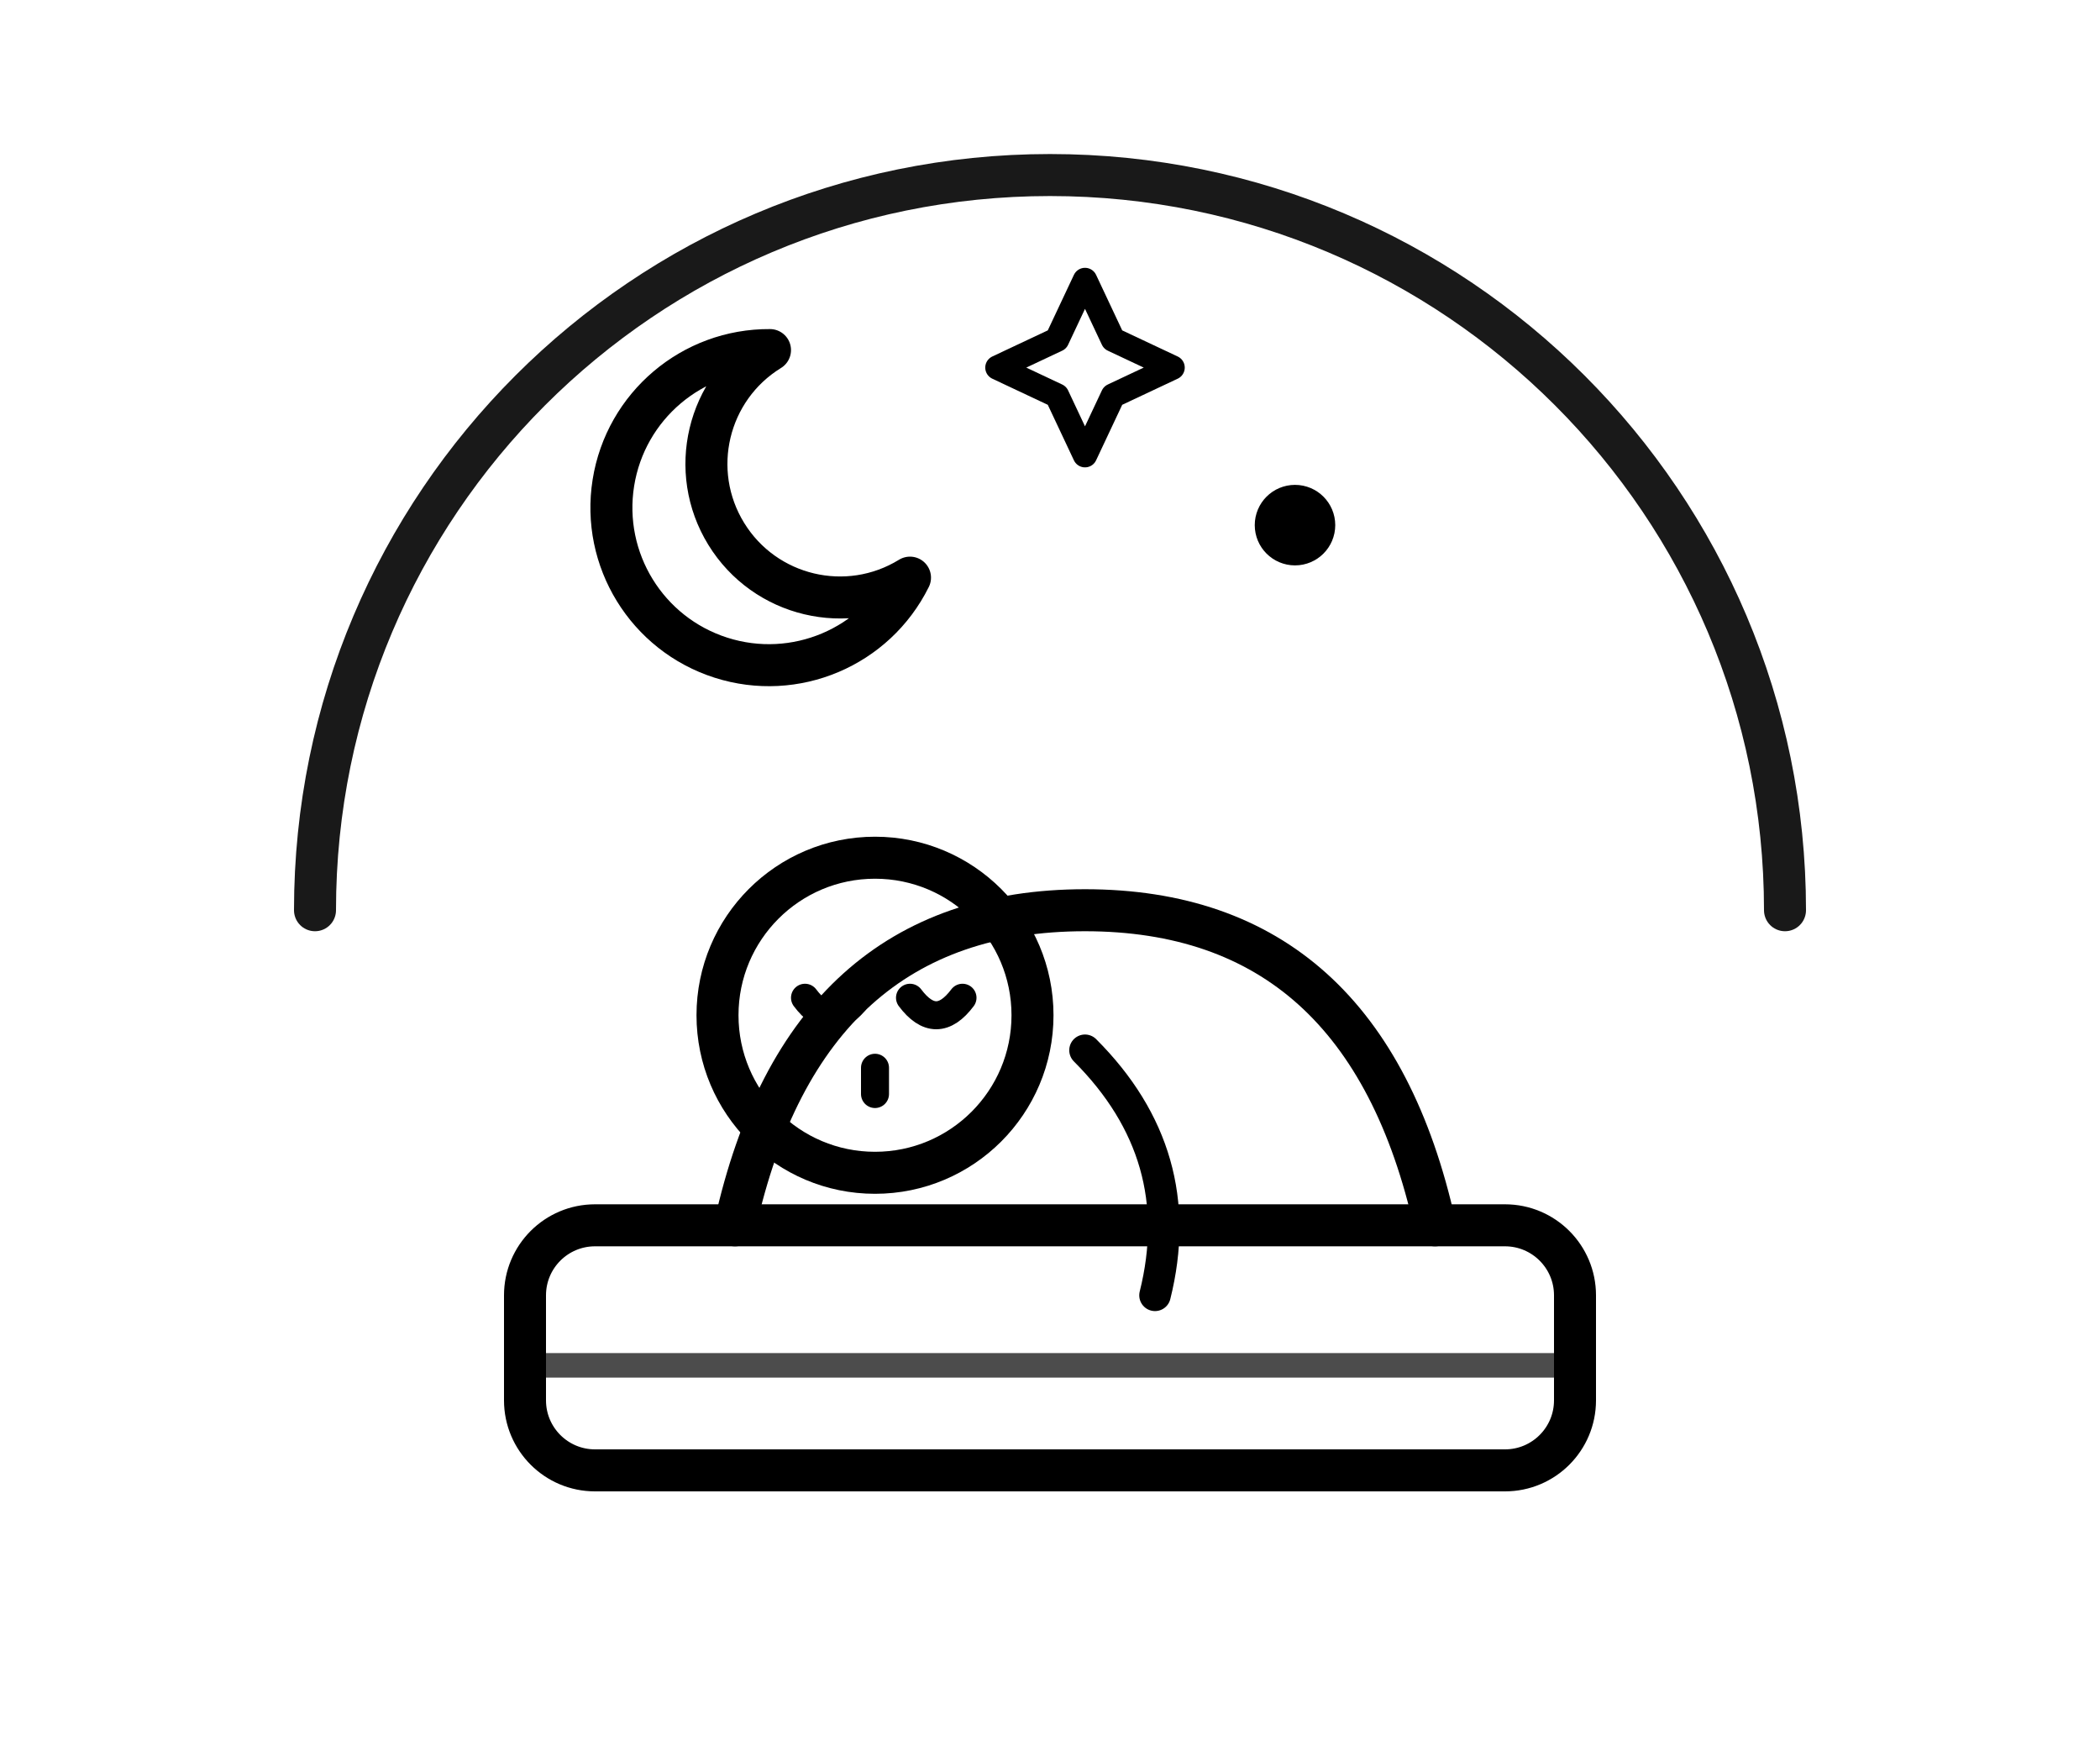
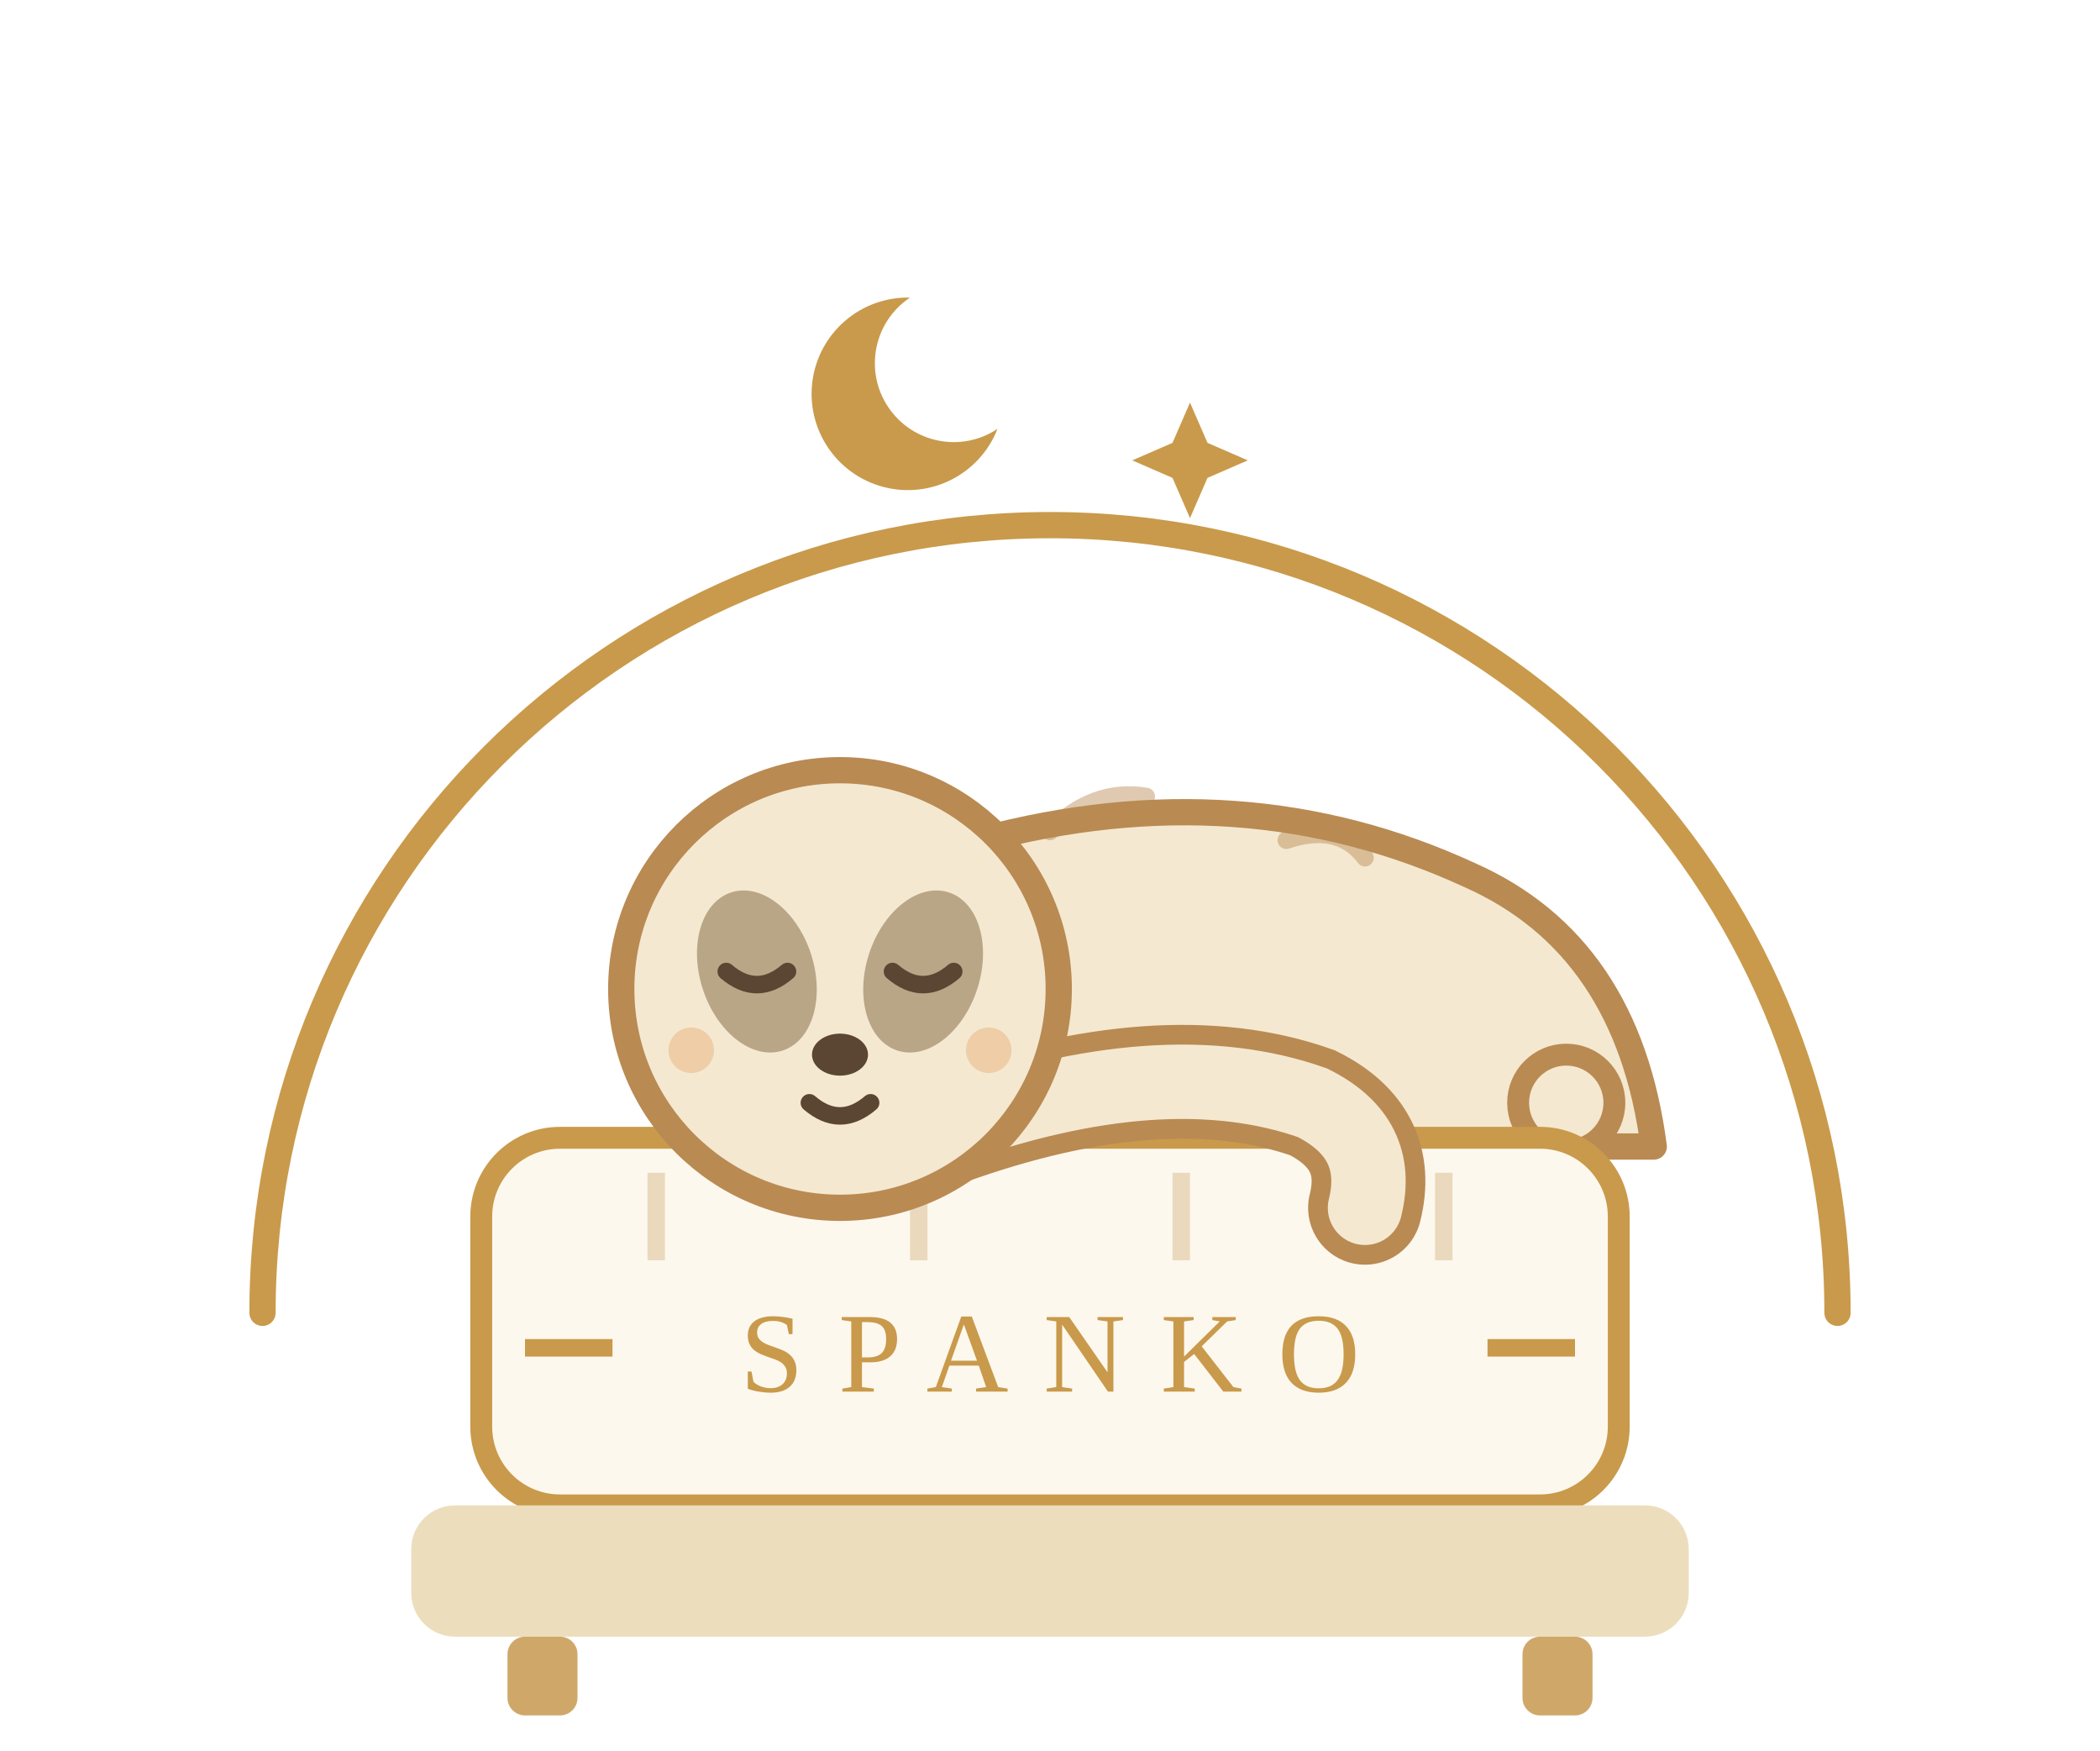
- <svg xmlns="http://www.w3.org/2000/svg" viewBox="0 0 120 100" fill="none" stroke="currentColor" stroke-width="2.4" stroke-linecap="round" stroke-linejoin="round" aria-hidden="true">
-   <path d="M18 52 A42 42 0 0 1 102 52" opacity="0.9" />
-   <path d="M44 20 a9 9 0 1 0 8 13 a7 7 0 1 1 -8 -13z" />
-   <path d="M62 16 l1.6 3.4 3.4 1.6 -3.4 1.6 -1.6 3.4 -1.6 -3.4 -3.4 -1.6 3.4 -1.6z" stroke-width="1.4" />
-   <circle cx="74" cy="30" r="1.1" fill="currentColor" />
-   <rect x="30" y="70" width="60" height="14" rx="4" />
-   <line x1="30" y1="78" x2="90" y2="78" stroke-width="1.4" opacity="0.7" />
-   <path d="M42 70 q4 -18 20 -18 q16 0 20 18" />
-   <circle cx="50" cy="58" r="9" />
-   <path d="M46 57 q1.5 2 3 0" stroke-width="1.6" />
-   <path d="M52 57 q1.5 2 3 0" stroke-width="1.6" />
-   <path d="M50 61 q0 1.5 0 1.5" stroke-width="1.6" />
-   <path d="M62 60 q6 6 4 14" stroke-width="1.8" />
+ <svg xmlns="http://www.w3.org/2000/svg" viewBox="0 0 240 200" aria-hidden="true">
+   <path d="M30 150 A90 90 0 0 1 210 150" fill="none" stroke="#c99a4b" stroke-width="3" stroke-linecap="round" />
+   <path d="M104 34 a11 11 0 1 0 10 15 a8.5 8.5 0 1 1 -10 -15 z" fill="#c99a4b" />
+   <path d="M136 46 l2 4.6 4.6 2 -4.6 2 -2 4.6 -2 -4.6 -4.6 -2 4.6 -2 z" fill="#c99a4b" />
+   <path d="M84 131 Q86 104 112 96 Q142 88 168 100 Q186 108 189 131 Z" fill="#f4e8d0" stroke="#b98a52" stroke-width="3" stroke-linejoin="round" />
+   <path d="M120 95 q5 -5 11 -4" fill="none" stroke="#b98a52" stroke-width="2" stroke-linecap="round" opacity=".45" />
+   <path d="M147 96 q6 -2 9 2" fill="none" stroke="#b98a52" stroke-width="2" stroke-linecap="round" opacity=".45" />
+   <circle cx="179" cy="126" r="5.5" fill="#f4e8d0" stroke="#b98a52" stroke-width="2.5" />
+   <rect x="55" y="130" width="130" height="42" rx="9" fill="#fdf8ee" stroke="#c99a4b" stroke-width="2.5" />
+   <g stroke="#ead9bd" stroke-width="2">
+     <line x1="75" y1="134" x2="75" y2="144" />
+     <line x1="105" y1="134" x2="105" y2="144" />
+     <line x1="135" y1="134" x2="135" y2="144" />
+     <line x1="165" y1="134" x2="165" y2="144" />
+   </g>
+   <line x1="60" y1="154" x2="70" y2="154" stroke="#c99a4b" stroke-width="2" />
+   <line x1="170" y1="154" x2="180" y2="154" stroke="#c99a4b" stroke-width="2" />
+   <text x="120" y="159" text-anchor="middle" font-family="Georgia, 'Times New Roman', serif" font-size="13" letter-spacing="4" fill="#c99a4b">SPANKO</text>
+   <rect x="47" y="172" width="146" height="15" rx="5" fill="#ecdebd" />
+   <rect x="58" y="187" width="8" height="9" rx="2" fill="#cfa869" />
+   <rect x="174" y="187" width="8" height="9" rx="2" fill="#cfa869" />
+   <path d="M108 129 Q133 120 150 126 Q158 130 156 138" fill="none" stroke="#b98a52" stroke-width="13" stroke-linecap="round" />
+   <path d="M108 129 Q133 120 150 126 Q158 130 156 138" fill="none" stroke="#f4e8d0" stroke-width="8.5" stroke-linecap="round" />
+   <circle cx="96" cy="113" r="25" fill="#f4e8d0" stroke="#b98a52" stroke-width="3" />
+   <ellipse cx="86.5" cy="111" rx="6.5" ry="9.5" fill="#a5906f" opacity=".75" transform="rotate(-18 86.5 111)" />
+   <ellipse cx="105.5" cy="111" rx="6.5" ry="9.5" fill="#a5906f" opacity=".75" transform="rotate(18 105.5 111)" />
+   <path d="M83 111 q3.5 3 7 0" fill="none" stroke="#5a4632" stroke-width="2" stroke-linecap="round" />
+   <path d="M102 111 q3.5 3 7 0" fill="none" stroke="#5a4632" stroke-width="2" stroke-linecap="round" />
+   <ellipse cx="96" cy="120.5" rx="3.2" ry="2.4" fill="#5a4632" />
+   <path d="M92.5 126 q3.5 3 7 0" fill="none" stroke="#5a4632" stroke-width="2" stroke-linecap="round" />
+   <circle cx="79" cy="120" r="2.6" fill="#e8b27d" opacity=".5" />
+   <circle cx="113" cy="120" r="2.6" fill="#e8b27d" opacity=".5" />
</svg>
